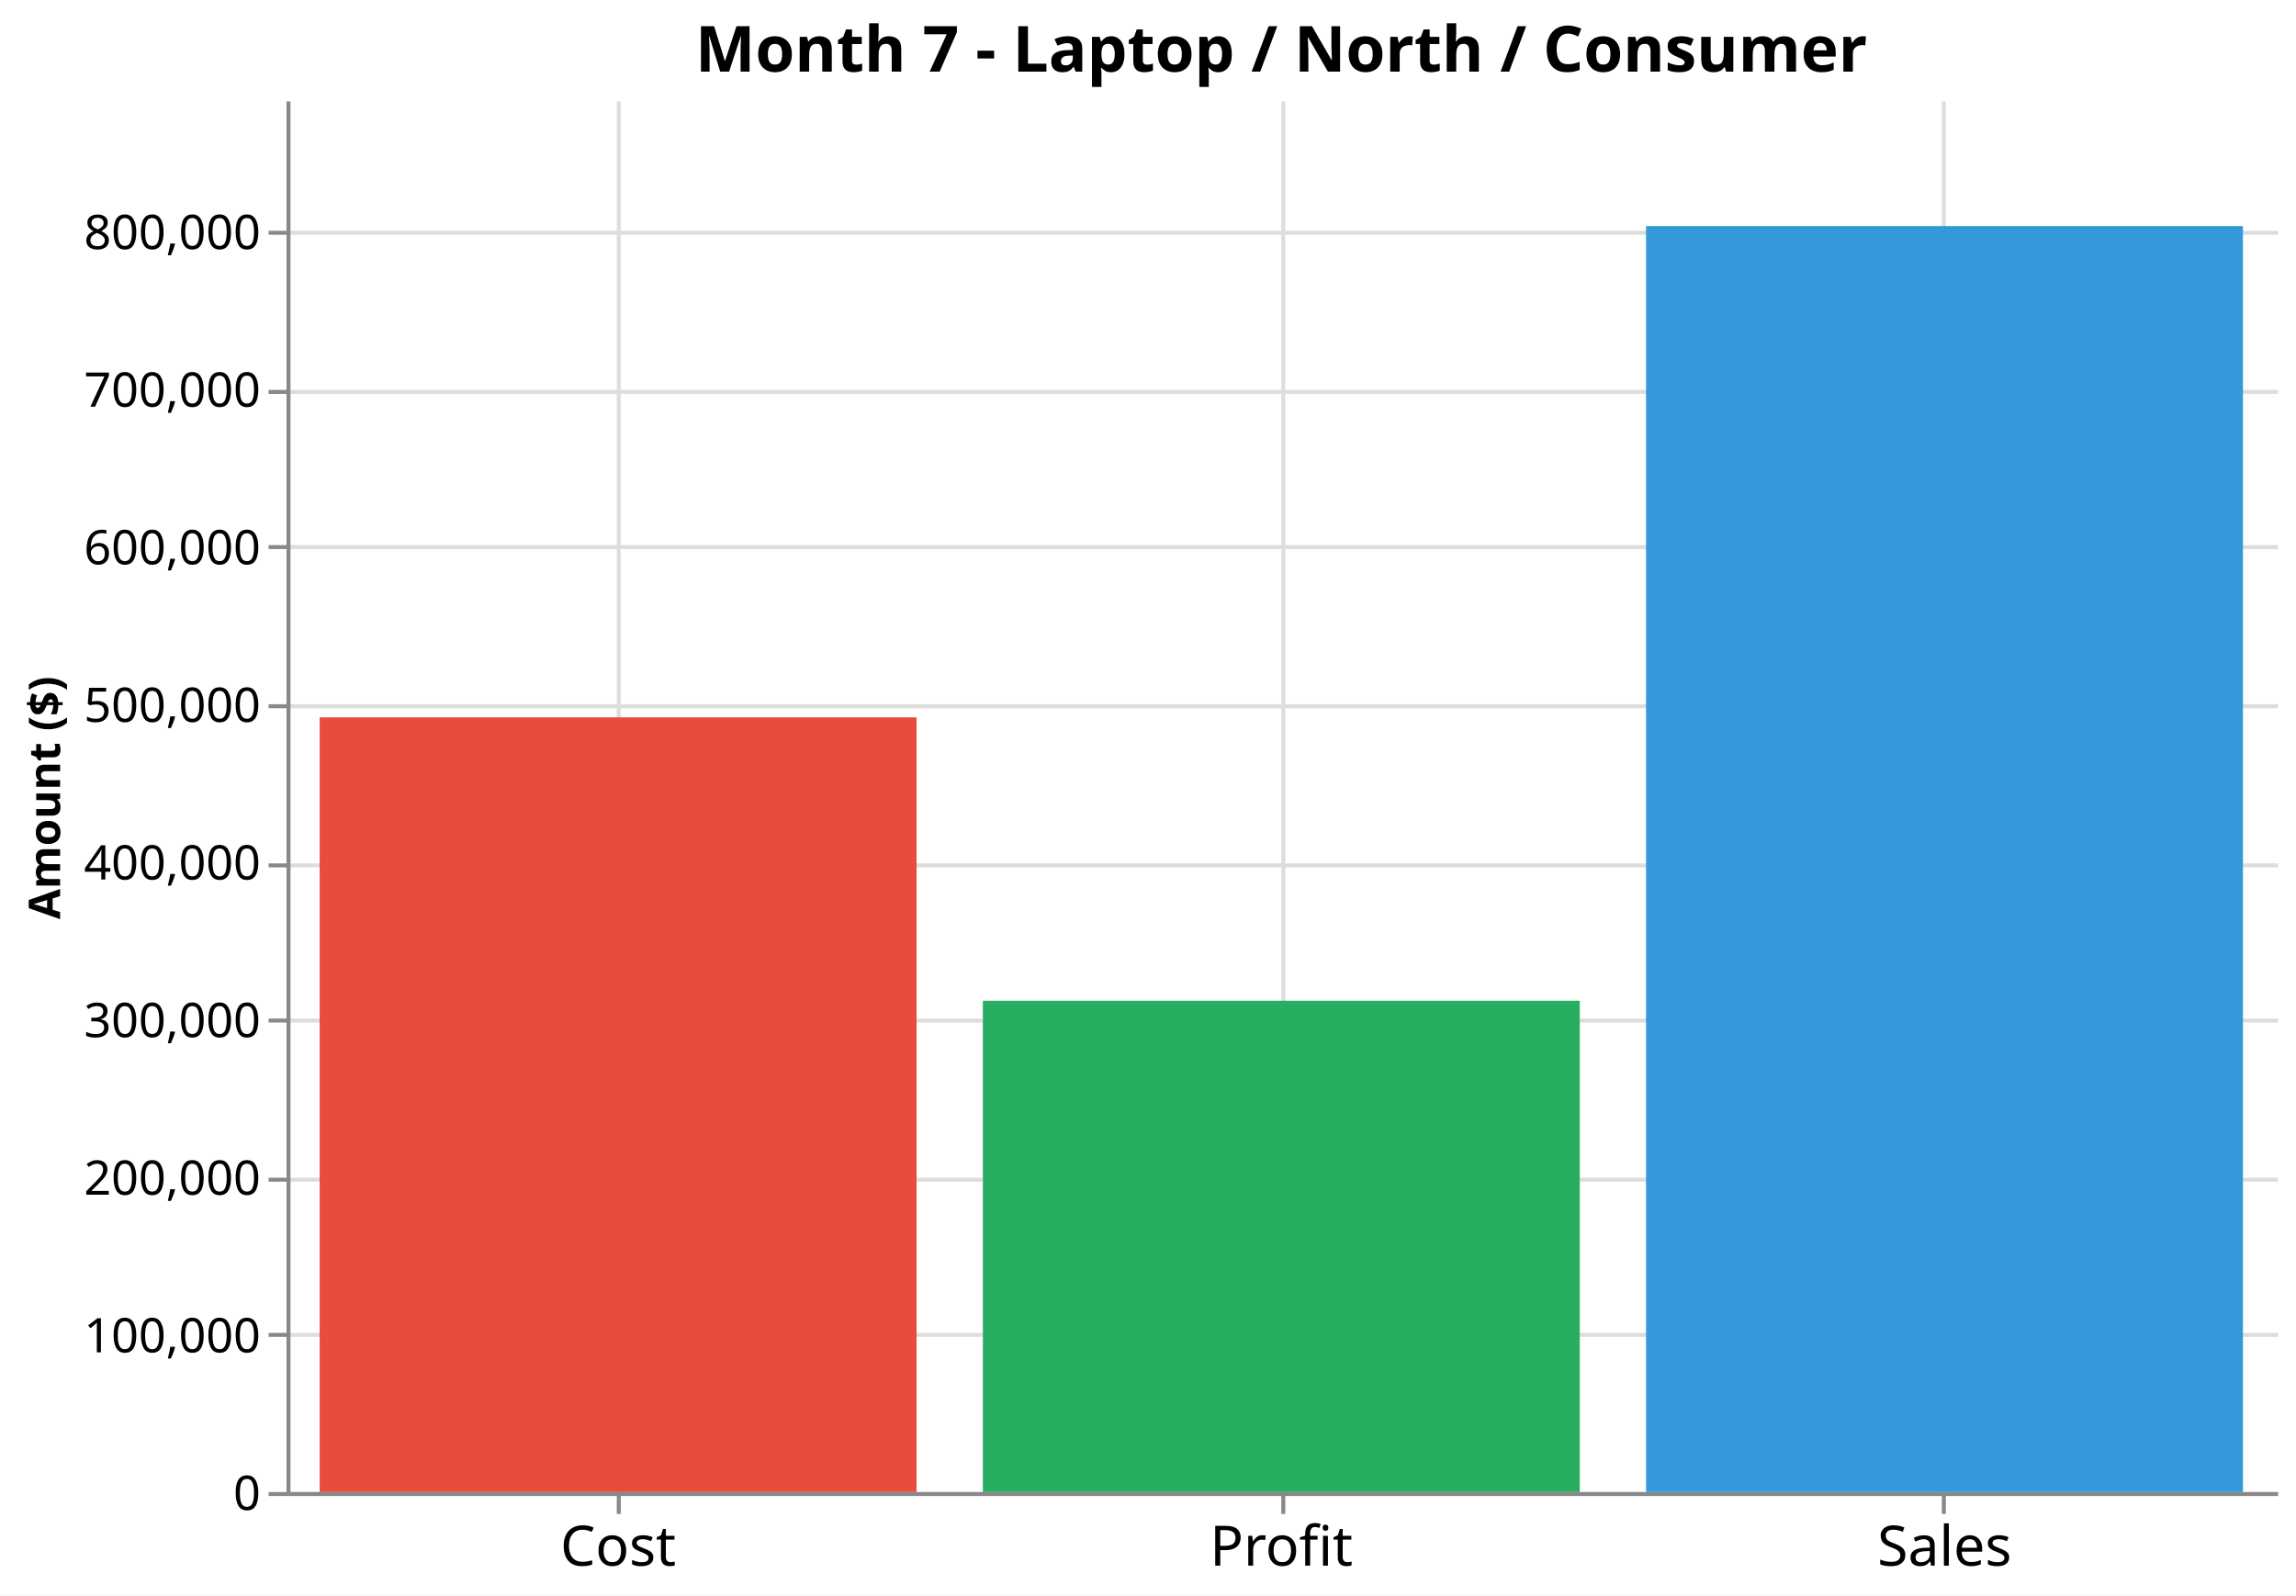
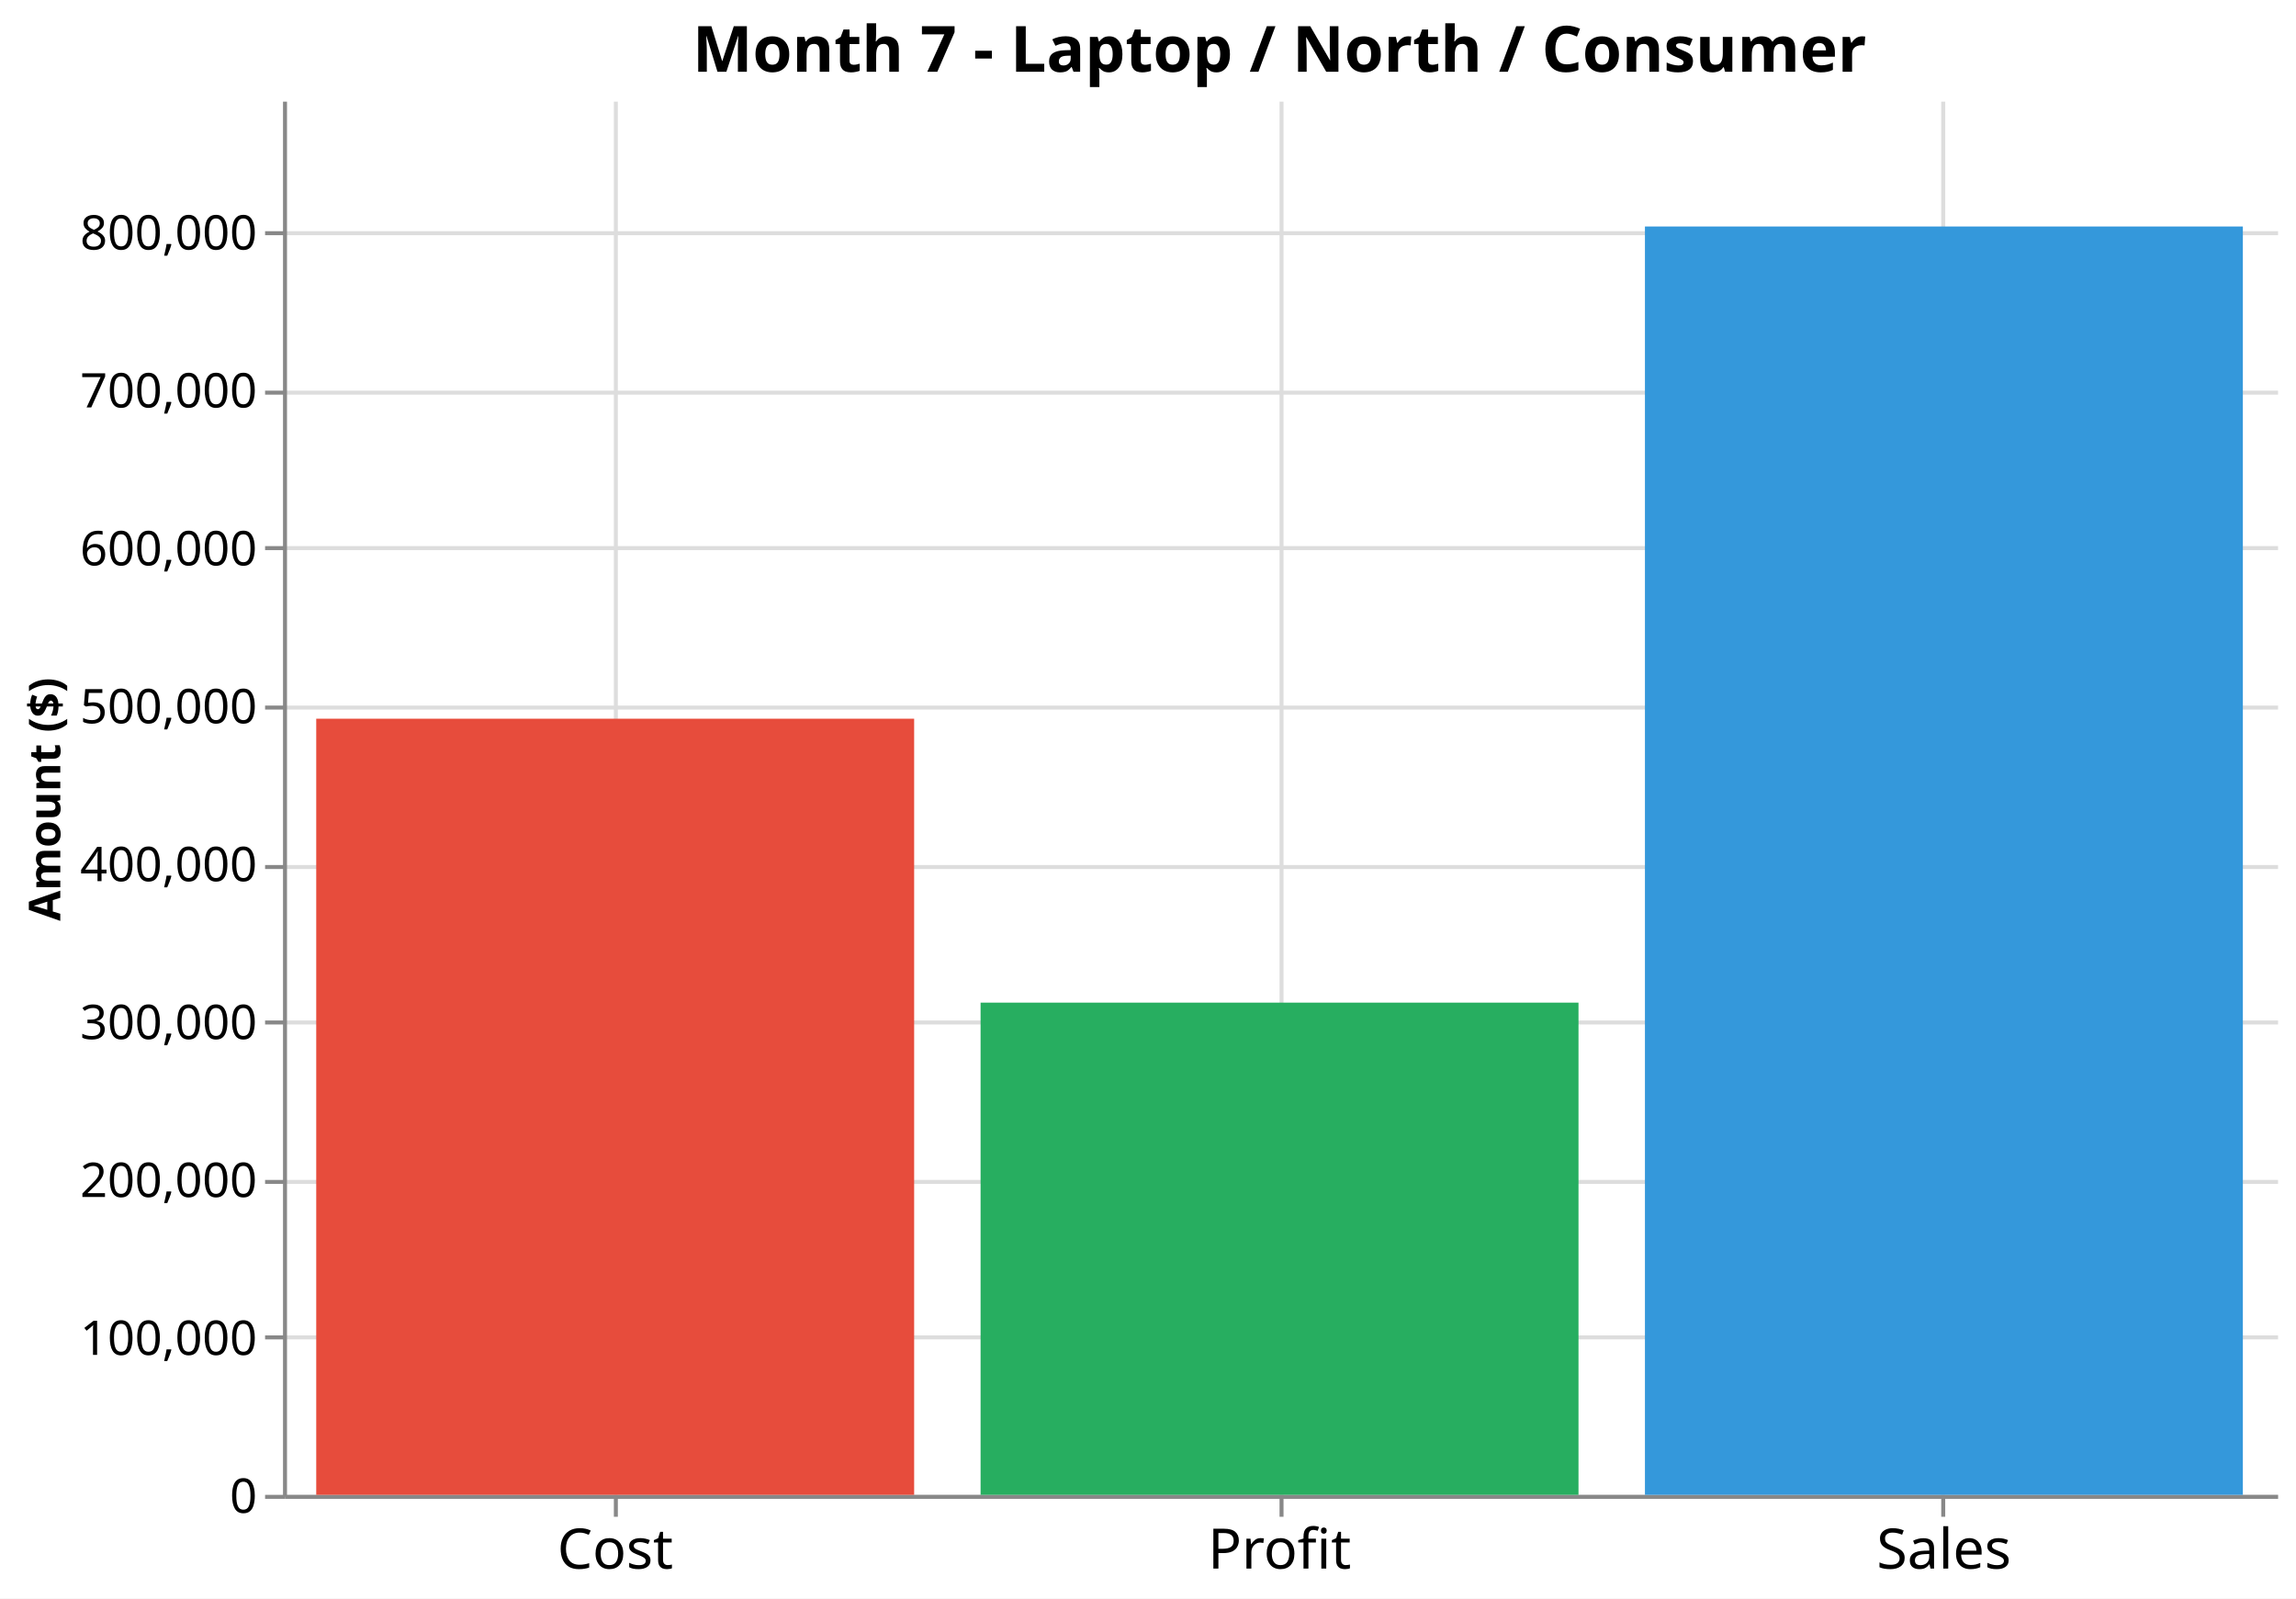
- <svg xmlns="http://www.w3.org/2000/svg" version="1.1" class="marks" width="577" height="401" viewBox="0 0 577 401">
-   <rect width="577" height="401" fill="white" />
-   <g fill="none" stroke-miterlimit="10" transform="translate(72,25)">
+ <svg xmlns="http://www.w3.org/2000/svg" version="1.1" class="marks" width="576" height="401" viewBox="0 0 576 401">
+   <rect width="576" height="401" fill="white" />
+   <g fill="none" stroke-miterlimit="10" transform="translate(71,25)">
    <g class="mark-group role-frame root" role="graphics-object" aria-roledescription="group mark container">
      <g transform="translate(0,0)">
        <path class="background" aria-hidden="true" d="M0,0h500v350h-500Z" />
        <g>
          <g class="mark-group role-axis" aria-hidden="true">
            <g transform="translate(0.5,350.5)">
              <path class="background" aria-hidden="true" d="M0,0h0v0h0Z" pointer-events="none" />
              <g>
                <g class="mark-rule role-axis-grid" pointer-events="none">
                  <line transform="translate(83,-350)" x2="0" y2="350" stroke="#ddd" stroke-width="1" opacity="1" />
                  <line transform="translate(250,-350)" x2="0" y2="350" stroke="#ddd" stroke-width="1" opacity="1" />
                  <line transform="translate(416,-350)" x2="0" y2="350" stroke="#ddd" stroke-width="1" opacity="1" />
                </g>
              </g>
              <path class="foreground" aria-hidden="true" d="" pointer-events="none" display="none" />
            </g>
          </g>
          <g class="mark-group role-axis" aria-hidden="true">
            <g transform="translate(0.5,0.5)">
              <path class="background" aria-hidden="true" d="M0,0h0v0h0Z" pointer-events="none" />
              <g>
                <g class="mark-rule role-axis-grid" pointer-events="none">
                  <line transform="translate(0,350)" x2="500" y2="0" stroke="#ddd" stroke-width="1" opacity="1" />
                  <line transform="translate(0,310)" x2="500" y2="0" stroke="#ddd" stroke-width="1" opacity="1" />
                  <line transform="translate(0,271)" x2="500" y2="0" stroke="#ddd" stroke-width="1" opacity="1" />
                  <line transform="translate(0,231)" x2="500" y2="0" stroke="#ddd" stroke-width="1" opacity="1" />
                  <line transform="translate(0,192)" x2="500" y2="0" stroke="#ddd" stroke-width="1" opacity="1" />
                  <line transform="translate(0,152)" x2="500" y2="0" stroke="#ddd" stroke-width="1" opacity="1" />
                  <line transform="translate(0,112)" x2="500" y2="0" stroke="#ddd" stroke-width="1" opacity="1" />
                  <line transform="translate(0,73)" x2="500" y2="0" stroke="#ddd" stroke-width="1" opacity="1" />
                  <line transform="translate(0,33)" x2="500" y2="0" stroke="#ddd" stroke-width="1" opacity="1" />
                </g>
              </g>
              <path class="foreground" aria-hidden="true" d="" pointer-events="none" display="none" />
            </g>
          </g>
          <g class="mark-group role-axis" role="graphics-symbol" aria-roledescription="axis" aria-label="X-axis for a discrete scale with 3 values: Cost, Profit, Sales">
            <g transform="translate(0.5,350.5)">
              <path class="background" aria-hidden="true" d="M0,0h0v0h0Z" pointer-events="none" />
              <g>
                <g class="mark-rule role-axis-tick" pointer-events="none">
                  <line transform="translate(83,0)" x2="0" y2="5" stroke="#888" stroke-width="1" opacity="1" />
                  <line transform="translate(250,0)" x2="0" y2="5" stroke="#888" stroke-width="1" opacity="1" />
                  <line transform="translate(416,0)" x2="0" y2="5" stroke="#888" stroke-width="1" opacity="1" />
                </g>
                <g class="mark-text role-axis-label" pointer-events="none">
                  <text text-anchor="middle" transform="translate(82.83333,18)" font-family="sans-serif" font-size="14px" fill="#000" opacity="1">Cost</text>
                  <text text-anchor="middle" transform="translate(249.5,18)" font-family="sans-serif" font-size="14px" fill="#000" opacity="1">Profit</text>
                  <text text-anchor="middle" transform="translate(416.1667,18)" font-family="sans-serif" font-size="14px" fill="#000" opacity="1">Sales</text>
                </g>
                <g class="mark-rule role-axis-domain" pointer-events="none">
                  <line transform="translate(0,0)" x2="500" y2="0" stroke="#888" stroke-width="1" opacity="1" />
                </g>
              </g>
              <path class="foreground" aria-hidden="true" d="" pointer-events="none" display="none" />
            </g>
          </g>
          <g class="mark-group role-axis" role="graphics-symbol" aria-roledescription="axis" aria-label="Y-axis titled 'Amount ($)' for a linear scale with values from 0 to 883,549">
            <g transform="translate(0.5,0.5)">
              <path class="background" aria-hidden="true" d="M0,0h0v0h0Z" pointer-events="none" />
              <g>
                <g class="mark-rule role-axis-tick" pointer-events="none">
                  <line transform="translate(0,350)" x2="-5" y2="0" stroke="#888" stroke-width="1" opacity="1" />
                  <line transform="translate(0,310)" x2="-5" y2="0" stroke="#888" stroke-width="1" opacity="1" />
                  <line transform="translate(0,271)" x2="-5" y2="0" stroke="#888" stroke-width="1" opacity="1" />
                  <line transform="translate(0,231)" x2="-5" y2="0" stroke="#888" stroke-width="1" opacity="1" />
                  <line transform="translate(0,192)" x2="-5" y2="0" stroke="#888" stroke-width="1" opacity="1" />
                  <line transform="translate(0,152)" x2="-5" y2="0" stroke="#888" stroke-width="1" opacity="1" />
                  <line transform="translate(0,112)" x2="-5" y2="0" stroke="#888" stroke-width="1" opacity="1" />
                  <line transform="translate(0,73)" x2="-5" y2="0" stroke="#888" stroke-width="1" opacity="1" />
                  <line transform="translate(0,33)" x2="-5" y2="0" stroke="#888" stroke-width="1" opacity="1" />
                </g>
                <g class="mark-text role-axis-label" pointer-events="none">
                  <text text-anchor="end" transform="translate(-7,354)" font-family="sans-serif" font-size="12px" fill="#000" opacity="1">0</text>
                  <text text-anchor="end" transform="translate(-7,314.387)" font-family="sans-serif" font-size="12px" fill="#000" opacity="1">100,000</text>
                  <text text-anchor="end" transform="translate(-7,274.7741)" font-family="sans-serif" font-size="12px" fill="#000" opacity="1">200,000</text>
                  <text text-anchor="end" transform="translate(-7,235.1611)" font-family="sans-serif" font-size="12px" fill="#000" opacity="1">300,000</text>
                  <text text-anchor="end" transform="translate(-7,195.5481)" font-family="sans-serif" font-size="12px" fill="#000" opacity="1">400,000</text>
                  <text text-anchor="end" transform="translate(-7,155.9352)" font-family="sans-serif" font-size="12px" fill="#000" opacity="1">500,000</text>
                  <text text-anchor="end" transform="translate(-7,116.3222)" font-family="sans-serif" font-size="12px" fill="#000" opacity="1">600,000</text>
                  <text text-anchor="end" transform="translate(-7,76.70921)" font-family="sans-serif" font-size="12px" fill="#000" opacity="1">700,000</text>
                  <text text-anchor="end" transform="translate(-7,37.09624)" font-family="sans-serif" font-size="12px" fill="#000" opacity="1">800,000</text>
                </g>
                <g class="mark-rule role-axis-domain" pointer-events="none">
                  <line transform="translate(0,350)" x2="0" y2="-350" stroke="#888" stroke-width="1" opacity="1" />
                </g>
                <g class="mark-text role-axis-title" pointer-events="none">
-                   <text text-anchor="middle" transform="translate(-55.39551,175) rotate(-90) translate(0,-2)" font-family="sans-serif" font-size="11px" font-weight="bold" fill="#000" opacity="1">Amount ($)</text>
+                   <text text-anchor="middle" transform="translate(-54.37695,175) rotate(-90) translate(0,-2)" font-family="sans-serif" font-size="11px" font-weight="bold" fill="#000" opacity="1">Amount ($)</text>
                </g>
              </g>
              <path class="foreground" aria-hidden="true" d="" pointer-events="none" display="none" />
            </g>
          </g>
          <g class="mark-rect role-mark marks" role="graphics-object" aria-roledescription="rect mark container">
            <path aria-label="Metric: Cost; Amount: 491,518; Color: #e74c3c" role="graphics-symbol" aria-roledescription="bar" d="M8.333,155.295h150v194.705h-150Z" fill="#e74c3c" />
            <path aria-label="Metric: Profit; Amount: 311,709; Color: #27ae60" role="graphics-symbol" aria-roledescription="bar" d="M175,226.523h150v123.477h-150Z" fill="#27ae60" />
            <path aria-label="Metric: Sales; Amount: 803,226; Color: #3498db" role="graphics-symbol" aria-roledescription="bar" d="M341.667,31.818h150v318.182h-150Z" fill="#3498db" />
          </g>
          <g class="mark-group role-title">
            <g transform="translate(250,-20)">
              <path class="background" aria-hidden="true" d="M0,0h0v0h0Z" pointer-events="none" />
              <g>
                <g class="mark-text role-title-text" role="graphics-symbol" aria-roledescription="title" aria-label="Title text 'Month 7 - Laptop / North / Consumer'" pointer-events="none">
                  <text text-anchor="middle" transform="translate(0,13)" font-family="sans-serif" font-size="16px" font-weight="bold" fill="#000" opacity="1">Month 7 - Laptop / North / Consumer</text>
                </g>
              </g>
              <path class="foreground" aria-hidden="true" d="" pointer-events="none" display="none" />
            </g>
          </g>
        </g>
        <path class="foreground" aria-hidden="true" d="" display="none" />
      </g>
    </g>
  </g>
</svg>
